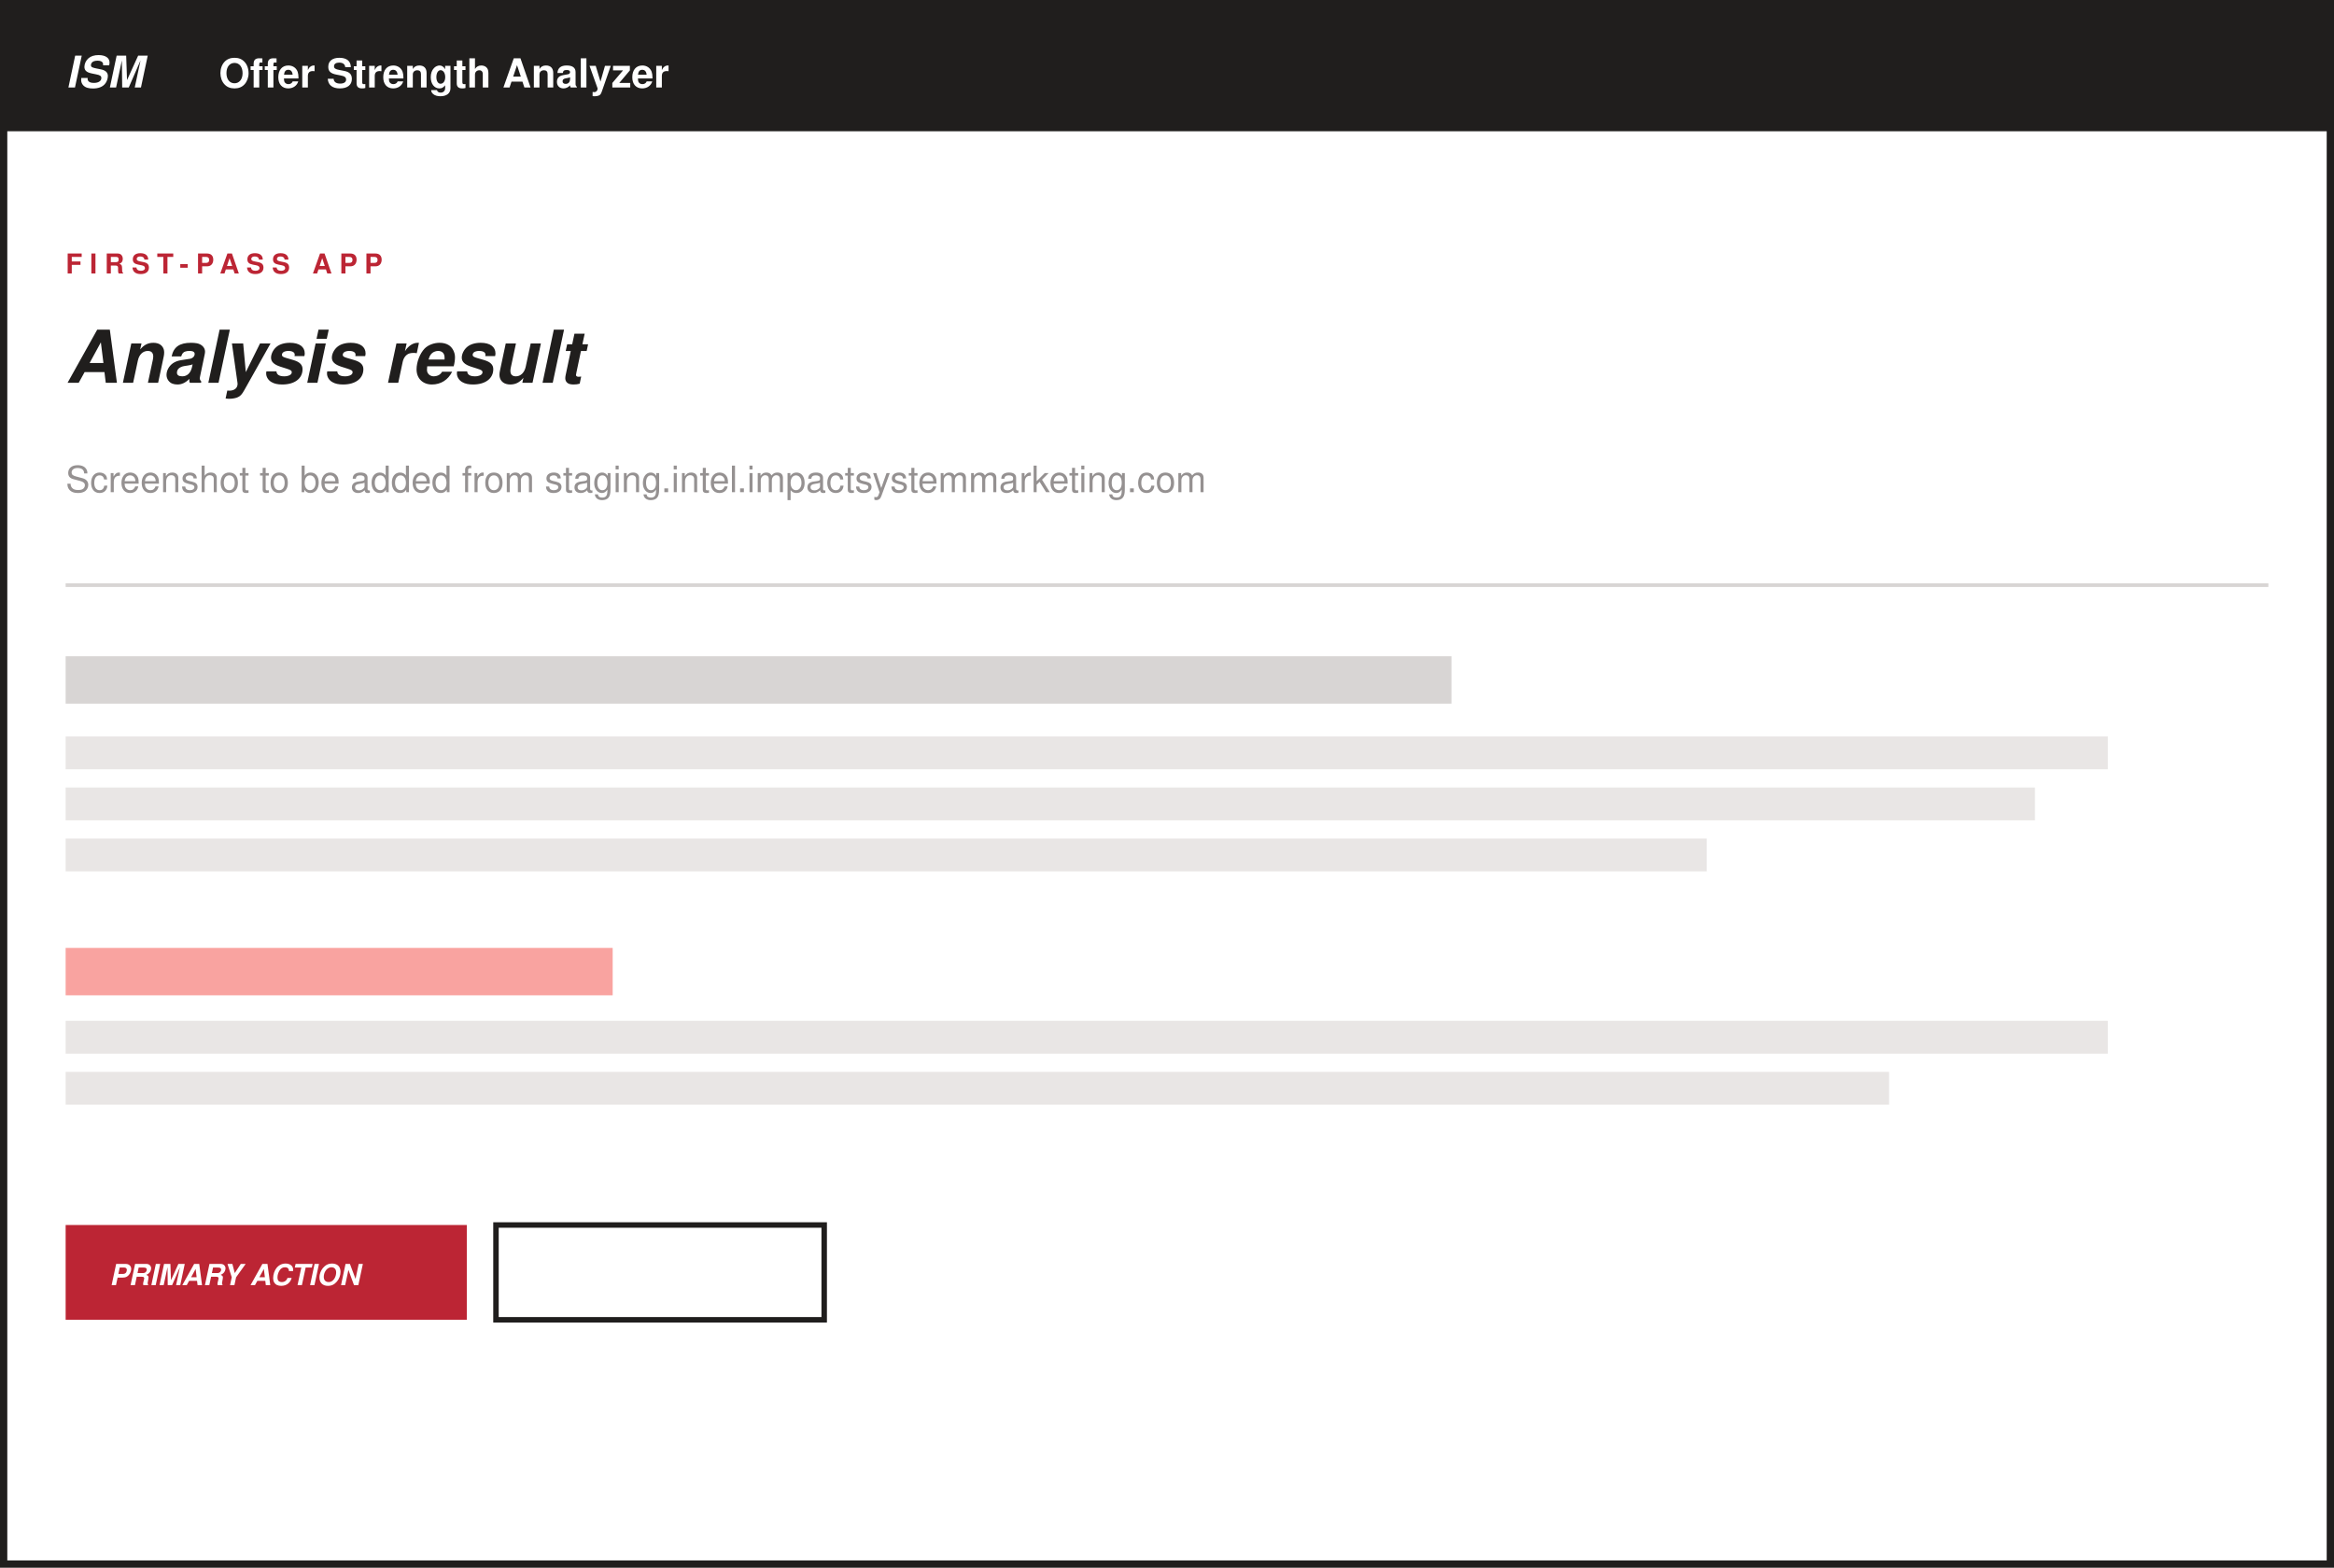
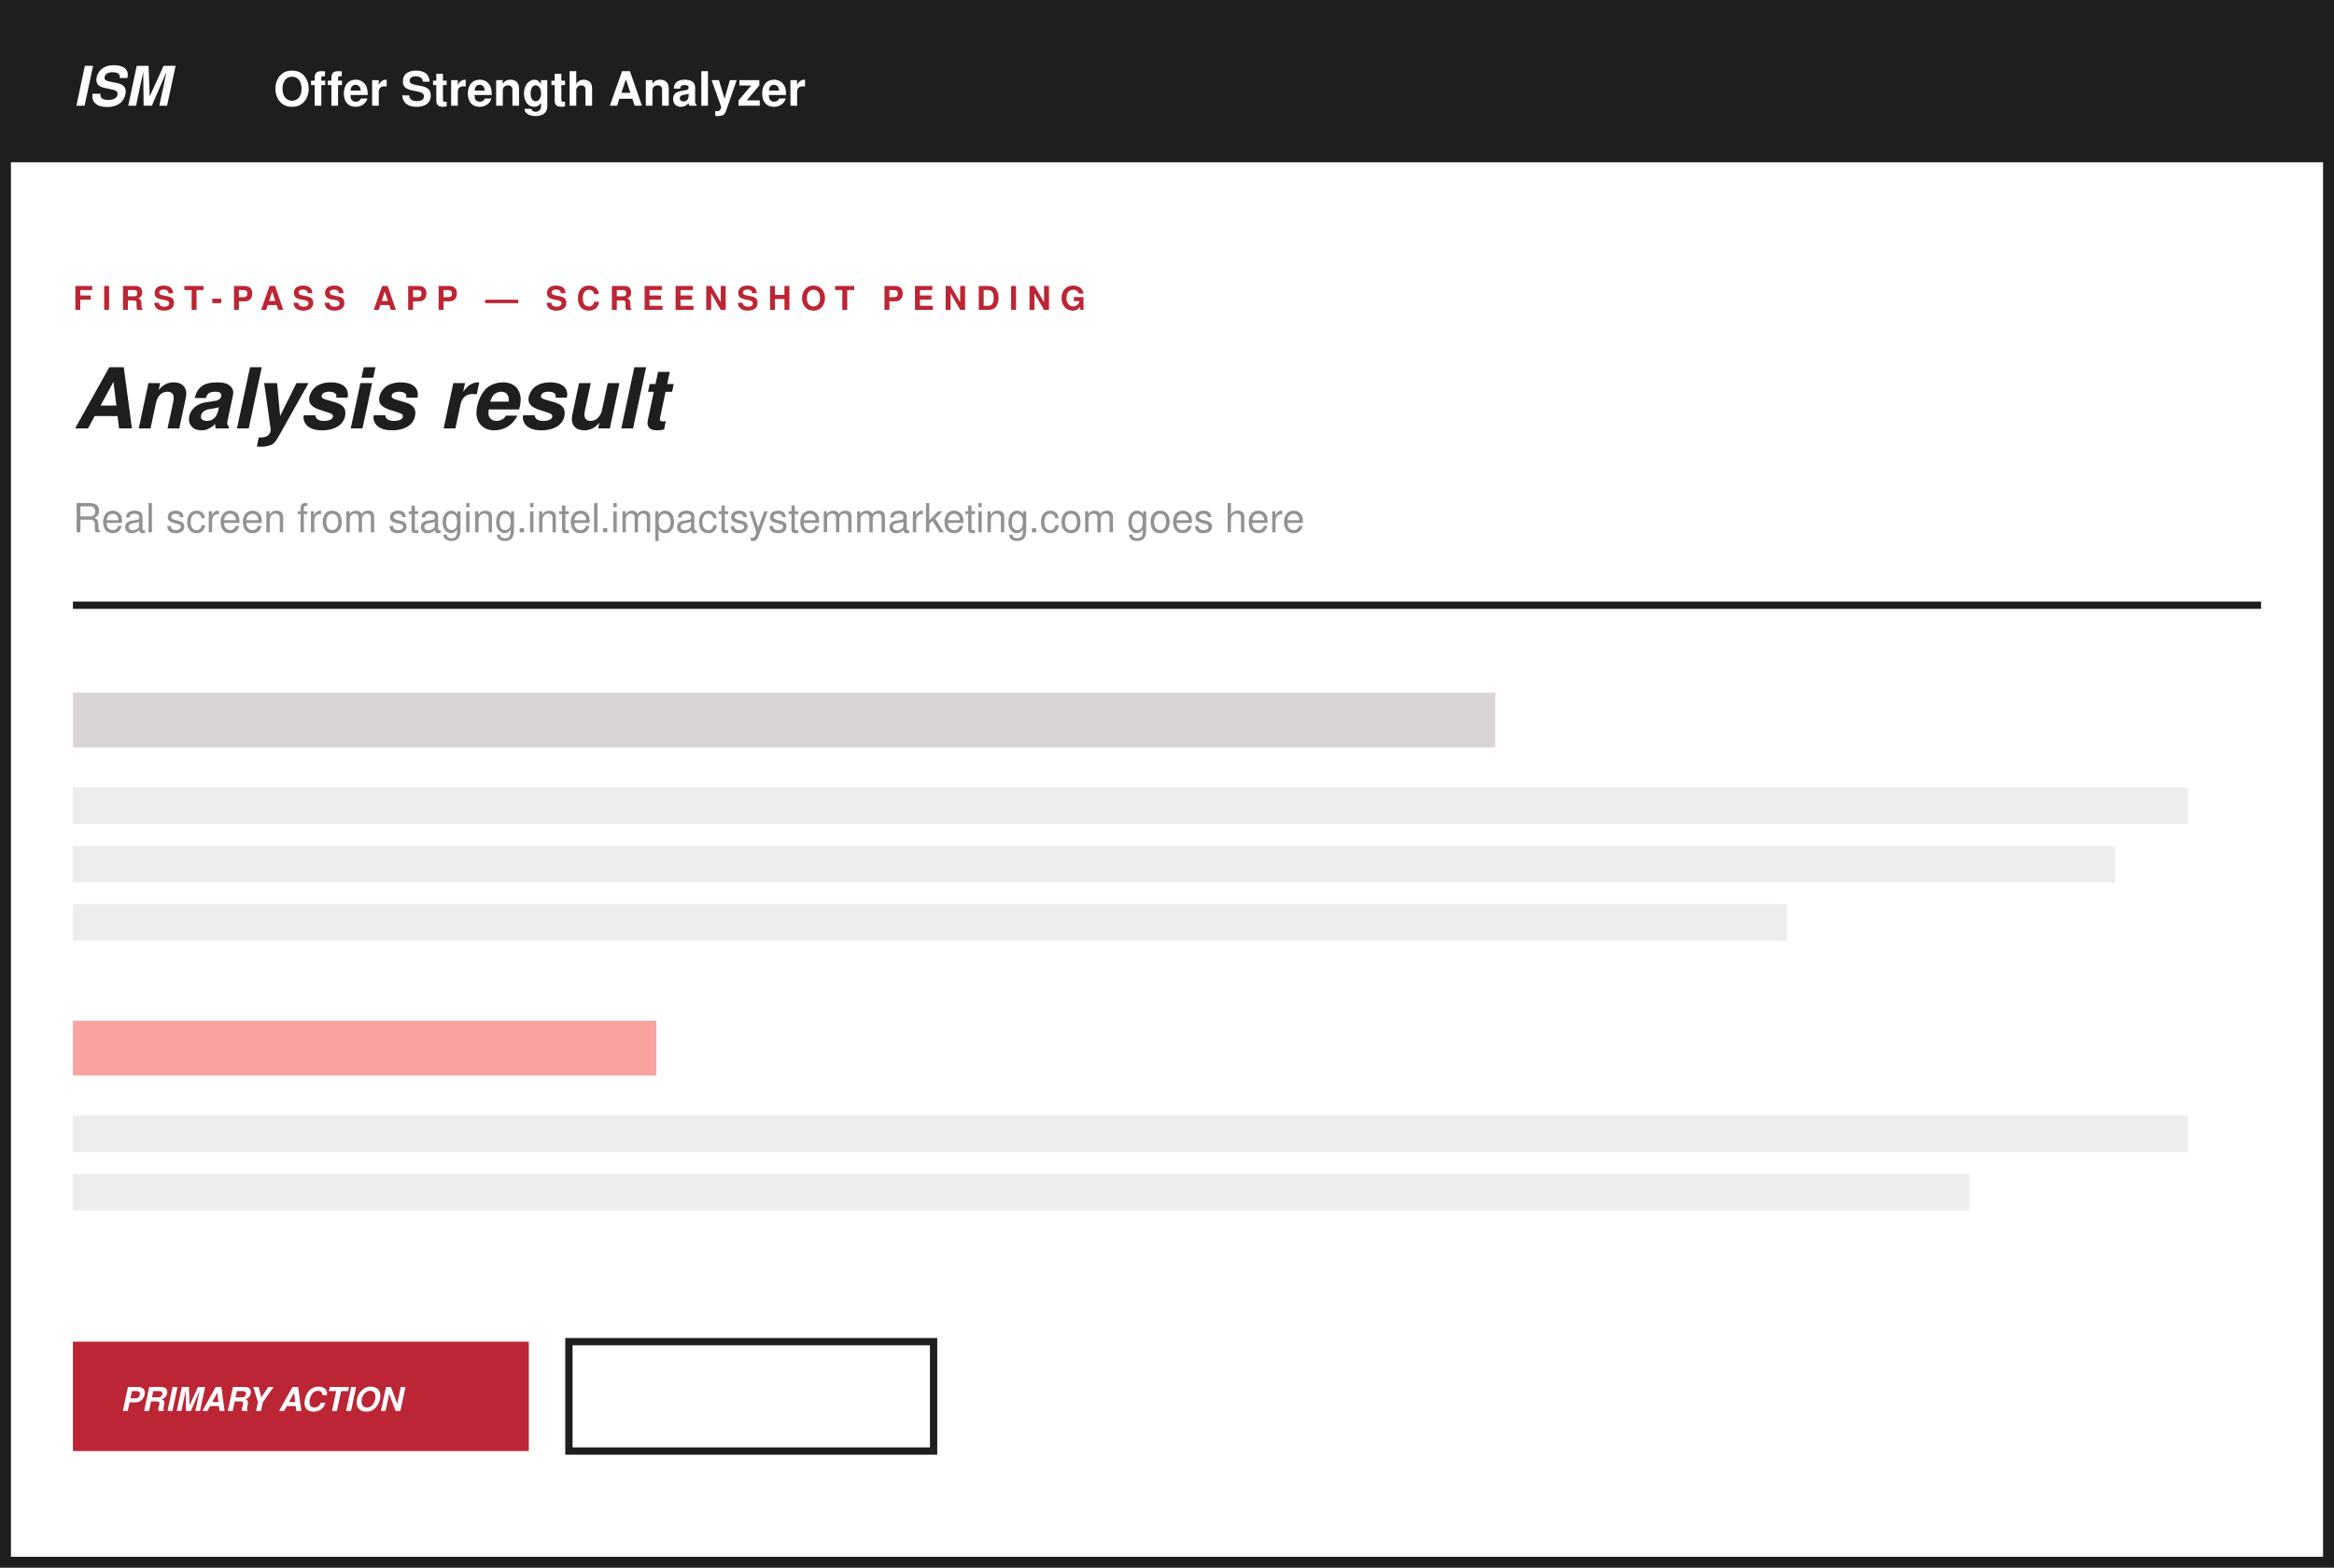
- <svg xmlns="http://www.w3.org/2000/svg" viewBox="0 0 1280 860" font-family="Archivo, Helvetica, Arial, sans-serif">
-   <rect width="1280" height="860" fill="#f6f2f2" />
-   <rect x="2" y="2" width="1276" height="856" fill="#ffffff" stroke="#201e1d" stroke-width="4" />
-   <rect x="2" y="2" width="1276" height="70" fill="#201e1d" />
-   <text x="36" y="48" fill="#ffffff" font-size="24" font-weight="900" font-style="italic">ISM</text>
-   <text x="120" y="48" fill="#ffffff" font-size="22" font-weight="700">Offer Strength Analyzer</text>
-   <text x="36" y="150" fill="#bc2534" font-size="15" font-weight="700" letter-spacing="4">FIRST-PASS APP</text>
-   <text x="36" y="210" fill="#201e1d" font-size="40" font-weight="800" font-style="italic">Analysis result</text>
-   <text x="36" y="270" fill="#959191" font-size="20">Screenshot to be added from staging.intel.impactsystemmarketing.com</text>
-   <rect x="36" y="320" width="1208" height="2" fill="#d8d5d4" />
-   <rect x="36" y="360" width="760" height="26" fill="#d8d5d4" />
-   <rect x="36" y="404" width="1120" height="18" fill="#e9e6e5" />
-   <rect x="36" y="432" width="1080" height="18" fill="#e9e6e5" />
-   <rect x="36" y="460" width="900" height="18" fill="#e9e6e5" />
-   <rect x="36" y="520" width="300" height="26" fill="#f9a3a0" />
-   <rect x="36" y="560" width="1120" height="18" fill="#e9e6e5" />
-   <rect x="36" y="588" width="1000" height="18" fill="#e9e6e5" />
-   <rect x="36" y="672" width="220" height="52" fill="#bc2534" />
-   <text x="60" y="705" fill="#ffffff" font-size="16" font-weight="700" font-style="italic">PRIMARY ACTION</text>
-   <rect x="272" y="672" width="180" height="52" fill="#ffffff" stroke="#201e1d" stroke-width="3" />
+ <svg xmlns="http://www.w3.org/2000/svg" width="1280" height="860" viewBox="0 0 1280 860" preserveAspectRatio="xMidYMid meet" font-family="Archivo, Helvetica, Arial, sans-serif">
+   <rect width="1280" height="860" fill="#ffffff" />
+   <rect x="3" y="3" width="1274" height="854" fill="none" stroke="#201e1d" stroke-width="6" />
+   <rect x="3" y="3" width="1274" height="86" fill="#201e1d" />
+   <text x="40" y="58" fill="#ffffff" font-size="30" font-weight="900" font-style="italic">ISM</text>
+   <text x="150" y="58" fill="#ffffff" font-size="26" font-weight="700">Offer Strength Analyzer</text>
+   <text x="40" y="170" fill="#bc2534" font-size="18" font-weight="700" letter-spacing="5">FIRST-PASS APP  —  SCREENSHOT PENDING</text>
+   <text x="40" y="235" fill="#201e1d" font-size="46" font-weight="800" font-style="italic">Analysis result</text>
+   <text x="40" y="292" fill="#959191" font-size="22">Real screen from staging.intel.impactsystemmarketing.com goes here</text>
+   <rect x="40" y="330" width="1200" height="4" fill="#201e1d" />
+   <rect x="40" y="380" width="780" height="30" fill="#d8d5d4" />
+   <rect x="40" y="432" width="1160" height="20" fill="#efecec" />
+   <rect x="40" y="464" width="1120" height="20" fill="#efecec" />
+   <rect x="40" y="496" width="940" height="20" fill="#efecec" />
+   <rect x="40" y="560" width="320" height="30" fill="#f9a3a0" />
+   <rect x="40" y="612" width="1160" height="20" fill="#efecec" />
+   <rect x="40" y="644" width="1040" height="20" fill="#efecec" />
+   <rect x="40" y="736" width="250" height="60" fill="#bc2534" />
+   <text x="66" y="774" fill="#ffffff" font-size="18" font-weight="700" font-style="italic">PRIMARY ACTION</text>
+   <rect x="312" y="736" width="200" height="60" fill="none" stroke="#201e1d" stroke-width="4" />
</svg>
